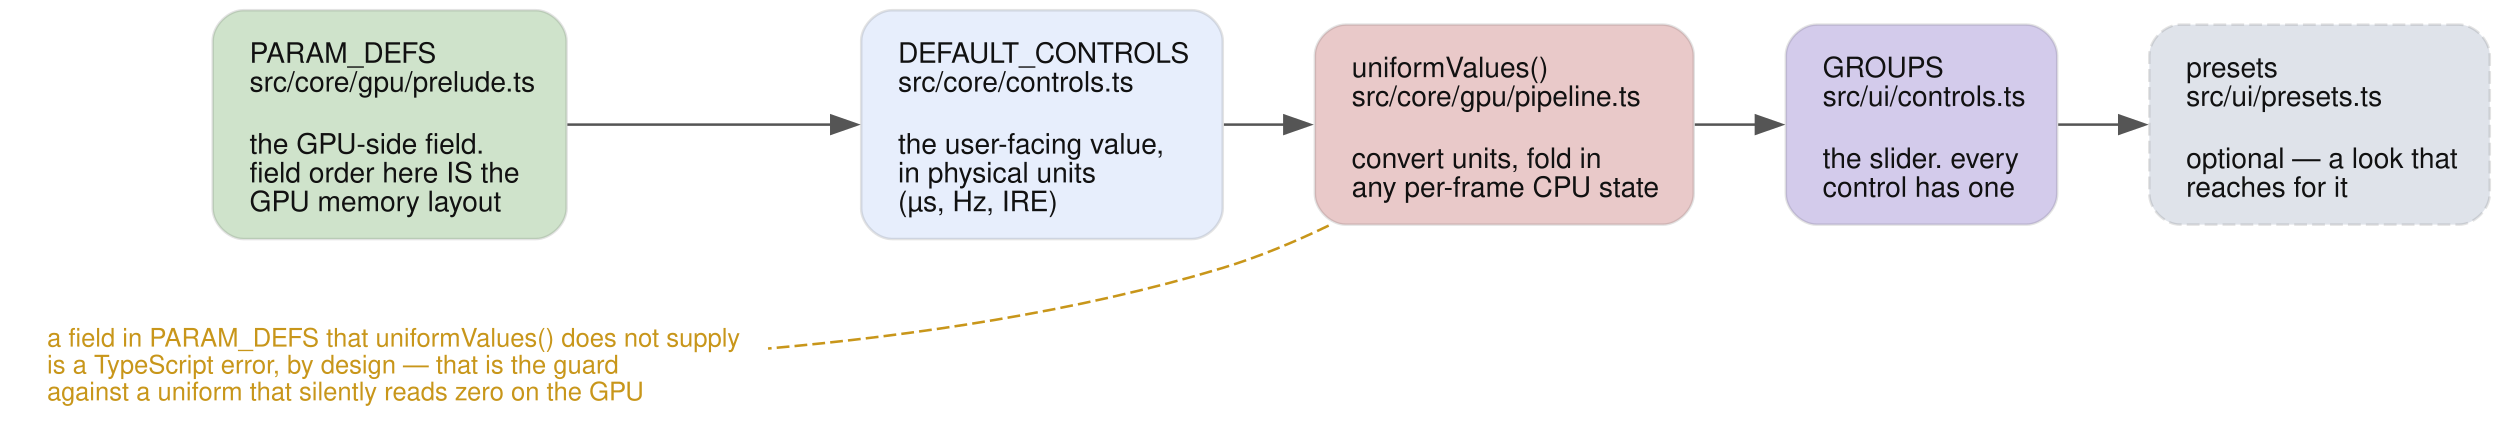
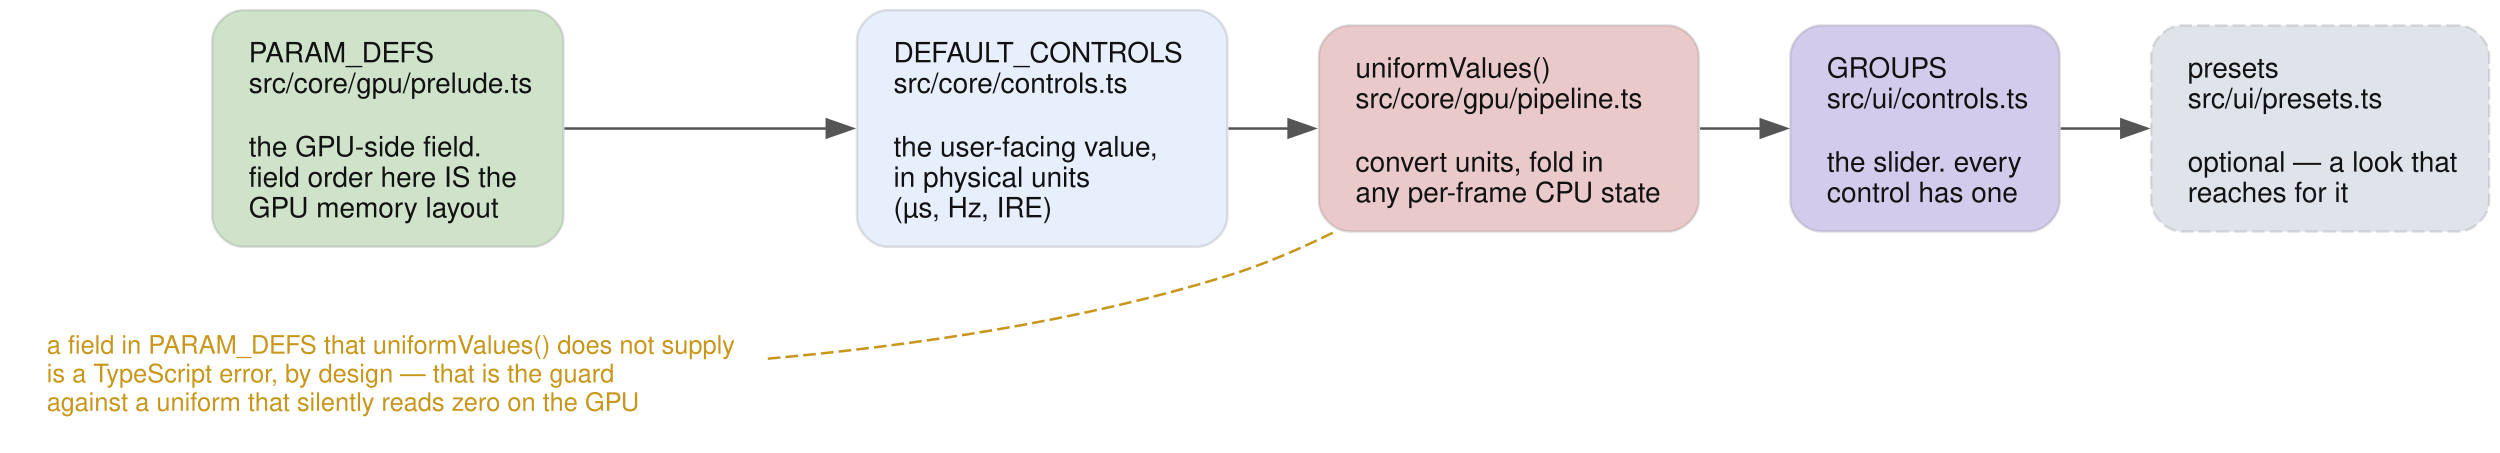
- <svg xmlns="http://www.w3.org/2000/svg" width="977pt" height="172pt" viewBox="0.00 0.00 977.00 172.00">
-   <g id="graph0" class="graph" transform="scale(1 1) rotate(0) translate(4 167.53)">
+ <svg xmlns="http://www.w3.org/2000/svg" width="984pt" height="178pt" viewBox="0.00 0.00 984.00 178.00">
+   <g id="graph0" class="graph" transform="scale(1 1) rotate(0) translate(4 173.53)">
    <g id="node1" class="node">
-       <path fill="#cfe3cb" stroke="#333333" stroke-opacity="0.133" d="M205.42,-163.53C205.42,-163.53 91.12,-163.53 91.12,-163.53 85.12,-163.53 79.12,-157.53 79.12,-151.53 79.12,-151.53 79.12,-86.12 79.12,-86.12 79.12,-80.12 85.12,-74.12 91.12,-74.12 91.12,-74.12 205.42,-74.12 205.42,-74.12 211.42,-74.12 217.42,-80.12 217.42,-86.12 217.42,-86.12 217.42,-151.53 217.42,-151.53 217.42,-157.53 211.42,-163.53 205.42,-163.53" />
-       <text xml:space="preserve" text-anchor="start" x="93.52" y="-143" font-family="Helvetica,Arial,sans-serif" font-size="11.00" fill="#111111">PARAM_DEFS</text>
-       <text xml:space="preserve" text-anchor="start" x="93.52" y="-131.75" font-family="Helvetica,Arial,sans-serif" font-size="11.00" fill="#111111">src/core/gpu/prelude.ts</text>
-       <text xml:space="preserve" text-anchor="start" x="93.52" y="-107.5" font-family="Helvetica,Arial,sans-serif" font-size="11.00" fill="#111111">the GPU-side field.</text>
-       <text xml:space="preserve" text-anchor="start" x="93.52" y="-96.25" font-family="Helvetica,Arial,sans-serif" font-size="11.00" fill="#111111">field order here IS the</text>
-       <text xml:space="preserve" text-anchor="start" x="93.52" y="-85" font-family="Helvetica,Arial,sans-serif" font-size="11.00" fill="#111111">GPU memory layout</text>
+       <path fill="#cfe3cb" stroke="#333333" stroke-opacity="0.133" d="M205.8,-169.53C205.8,-169.53 91.5,-169.53 91.5,-169.53 85.5,-169.53 79.5,-163.53 79.5,-157.53 79.5,-157.53 79.5,-88.38 79.5,-88.38 79.5,-82.38 85.5,-76.38 91.5,-76.38 91.5,-76.38 205.8,-76.38 205.8,-76.38 211.8,-76.38 217.8,-82.38 217.8,-88.38 217.8,-88.38 217.8,-157.53 217.8,-157.53 217.8,-163.53 211.8,-169.53 205.8,-169.53" />
+       <text xml:space="preserve" text-anchor="start" x="93.9" y="-149" font-family="Helvetica,Arial,sans-serif" font-size="11.00" fill="#111111">PARAM_DEFS</text>
+       <text xml:space="preserve" text-anchor="start" x="93.9" y="-137" font-family="Helvetica,Arial,sans-serif" font-size="11.00" fill="#111111">src/core/gpu/prelude.ts</text>
+       <text xml:space="preserve" text-anchor="start" x="93.9" y="-112" font-family="Helvetica,Arial,sans-serif" font-size="11.00" fill="#111111">the GPU-side field.</text>
+       <text xml:space="preserve" text-anchor="start" x="93.9" y="-100" font-family="Helvetica,Arial,sans-serif" font-size="11.00" fill="#111111">field order here IS the</text>
+       <text xml:space="preserve" text-anchor="start" x="93.9" y="-88" font-family="Helvetica,Arial,sans-serif" font-size="11.00" fill="#111111">GPU memory layout</text>
    </g>
    <g id="node2" class="node">
-       <path fill="#e7eefc" stroke="#333333" stroke-opacity="0.133" d="M461.85,-163.53C461.85,-163.53 344.55,-163.53 344.55,-163.53 338.55,-163.53 332.55,-157.53 332.55,-151.53 332.55,-151.53 332.55,-86.12 332.55,-86.12 332.55,-80.12 338.55,-74.12 344.55,-74.12 344.55,-74.12 461.85,-74.12 461.85,-74.12 467.85,-74.12 473.85,-80.12 473.85,-86.12 473.85,-86.12 473.85,-151.53 473.85,-151.53 473.85,-157.53 467.85,-163.53 461.85,-163.53" />
-       <text xml:space="preserve" text-anchor="start" x="346.95" y="-143" font-family="Helvetica,Arial,sans-serif" font-size="11.00" fill="#111111">DEFAULT_CONTROLS</text>
-       <text xml:space="preserve" text-anchor="start" x="346.95" y="-131.75" font-family="Helvetica,Arial,sans-serif" font-size="11.00" fill="#111111">src/core/controls.ts</text>
-       <text xml:space="preserve" text-anchor="start" x="346.95" y="-107.5" font-family="Helvetica,Arial,sans-serif" font-size="11.00" fill="#111111">the user-facing value,</text>
-       <text xml:space="preserve" text-anchor="start" x="346.95" y="-96.25" font-family="Helvetica,Arial,sans-serif" font-size="11.00" fill="#111111">in physical units</text>
-       <text xml:space="preserve" text-anchor="start" x="346.95" y="-85" font-family="Helvetica,Arial,sans-serif" font-size="11.00" fill="#111111">(µs, Hz, IRE)</text>
+       <path fill="#e7eefc" stroke="#333333" stroke-opacity="0.133" d="M467.1,-169.53C467.1,-169.53 345.3,-169.53 345.3,-169.53 339.3,-169.53 333.3,-163.53 333.3,-157.53 333.3,-157.53 333.3,-88.38 333.3,-88.38 333.3,-82.38 339.3,-76.38 345.3,-76.38 345.3,-76.38 467.1,-76.38 467.1,-76.38 473.1,-76.38 479.1,-82.38 479.1,-88.38 479.1,-88.38 479.1,-157.53 479.1,-157.53 479.1,-163.53 473.1,-169.53 467.1,-169.53" />
+       <text xml:space="preserve" text-anchor="start" x="347.7" y="-149" font-family="Helvetica,Arial,sans-serif" font-size="11.00" fill="#111111">DEFAULT_CONTROLS</text>
+       <text xml:space="preserve" text-anchor="start" x="347.7" y="-137" font-family="Helvetica,Arial,sans-serif" font-size="11.00" fill="#111111">src/core/controls.ts</text>
+       <text xml:space="preserve" text-anchor="start" x="347.7" y="-112" font-family="Helvetica,Arial,sans-serif" font-size="11.00" fill="#111111">the user-facing value,</text>
+       <text xml:space="preserve" text-anchor="start" x="347.7" y="-100" font-family="Helvetica,Arial,sans-serif" font-size="11.00" fill="#111111">in physical units</text>
+       <text xml:space="preserve" text-anchor="start" x="347.7" y="-88" font-family="Helvetica,Arial,sans-serif" font-size="11.00" fill="#111111">(µs, Hz, IRE)</text>
    </g>
    <g id="edge1" class="edge">
-       <path fill="none" stroke="#555555" d="M217.72,-118.83C249.66,-118.83 287.9,-118.83 321.27,-118.83" />
-       <polygon fill="#555555" stroke="#555555" points="320.87,-122.33 330.87,-118.83 320.87,-115.33 320.87,-122.33" />
+       <path fill="none" stroke="#555555" d="M218.13,-122.95C250.01,-122.95 288.22,-122.95 321.77,-122.95" />
+       <polygon fill="#555555" stroke="#555555" points="321.44,-126.46 331.44,-122.96 321.44,-119.46 321.44,-126.46" />
    </g>
    <g id="node3" class="node">
-       <path fill="#e9c9c9" stroke="#333333" stroke-opacity="0.133" d="M645.9,-157.91C645.9,-157.91 521.85,-157.91 521.85,-157.91 515.85,-157.91 509.85,-151.91 509.85,-145.91 509.85,-145.91 509.85,-91.75 509.85,-91.75 509.85,-85.75 515.85,-79.75 521.85,-79.75 521.85,-79.75 645.9,-79.75 645.9,-79.75 651.9,-79.75 657.9,-85.75 657.9,-91.75 657.9,-91.75 657.9,-145.91 657.9,-145.91 657.9,-151.91 651.9,-157.91 645.9,-157.91" />
-       <text xml:space="preserve" text-anchor="start" x="524.25" y="-137.38" font-family="Helvetica,Arial,sans-serif" font-size="11.00" fill="#111111">uniformValues()</text>
-       <text xml:space="preserve" text-anchor="start" x="524.25" y="-126.13" font-family="Helvetica,Arial,sans-serif" font-size="11.00" fill="#111111">src/core/gpu/pipeline.ts</text>
-       <text xml:space="preserve" text-anchor="start" x="524.25" y="-101.88" font-family="Helvetica,Arial,sans-serif" font-size="11.00" fill="#111111">convert units, fold in</text>
-       <text xml:space="preserve" text-anchor="start" x="524.25" y="-90.63" font-family="Helvetica,Arial,sans-serif" font-size="11.00" fill="#111111">any per-frame CPU state</text>
+       <path fill="#e9c9c9" stroke="#333333" stroke-opacity="0.133" d="M652.65,-163.53C652.65,-163.53 527.1,-163.53 527.1,-163.53 521.1,-163.53 515.1,-157.53 515.1,-151.53 515.1,-151.53 515.1,-94.38 515.1,-94.38 515.1,-88.38 521.1,-82.38 527.1,-82.38 527.1,-82.38 652.65,-82.38 652.65,-82.38 658.65,-82.38 664.65,-88.38 664.65,-94.38 664.65,-94.38 664.65,-151.53 664.65,-151.53 664.65,-157.53 658.65,-163.53 652.65,-163.53" />
+       <text xml:space="preserve" text-anchor="start" x="529.5" y="-143" font-family="Helvetica,Arial,sans-serif" font-size="11.00" fill="#111111">uniformValues()</text>
+       <text xml:space="preserve" text-anchor="start" x="529.5" y="-131" font-family="Helvetica,Arial,sans-serif" font-size="11.00" fill="#111111">src/core/gpu/pipeline.ts</text>
+       <text xml:space="preserve" text-anchor="start" x="529.5" y="-106" font-family="Helvetica,Arial,sans-serif" font-size="11.00" fill="#111111">convert units, fold in</text>
+       <text xml:space="preserve" text-anchor="start" x="529.5" y="-94" font-family="Helvetica,Arial,sans-serif" font-size="11.00" fill="#111111">any per-frame CPU state</text>
    </g>
    <g id="edge2" class="edge">
-       <path fill="none" stroke="#555555" d="M474.3,-118.83C482.15,-118.83 490.19,-118.83 498.19,-118.83" />
-       <polygon fill="#555555" stroke="#555555" points="497.93,-122.33 507.93,-118.83 497.93,-115.33 497.93,-122.33" />
+       <path fill="none" stroke="#555555" d="M479.52,-122.95C487.39,-122.95 495.46,-122.95 503.46,-122.95" />
+       <polygon fill="#555555" stroke="#555555" points="503.2,-126.46 513.2,-122.96 503.2,-119.46 503.2,-126.46" />
    </g>
    <g id="node4" class="node">
-       <path fill="#d3cbeb" stroke="#333333" stroke-opacity="0.133" d="M787.95,-157.91C787.95,-157.91 705.9,-157.91 705.9,-157.91 699.9,-157.91 693.9,-151.91 693.9,-145.91 693.9,-145.91 693.9,-91.75 693.9,-91.75 693.9,-85.75 699.9,-79.75 705.9,-79.75 705.9,-79.75 787.95,-79.75 787.95,-79.75 793.95,-79.75 799.95,-85.75 799.95,-91.75 799.95,-91.75 799.95,-145.91 799.95,-145.91 799.95,-151.91 793.95,-157.91 787.95,-157.91" />
-       <text xml:space="preserve" text-anchor="start" x="708.3" y="-137.38" font-family="Helvetica,Arial,sans-serif" font-size="11.00" fill="#111111">GROUPS</text>
-       <text xml:space="preserve" text-anchor="start" x="708.3" y="-126.13" font-family="Helvetica,Arial,sans-serif" font-size="11.00" fill="#111111">src/ui/controls.ts</text>
-       <text xml:space="preserve" text-anchor="start" x="708.3" y="-101.88" font-family="Helvetica,Arial,sans-serif" font-size="11.00" fill="#111111">the slider. every</text>
-       <text xml:space="preserve" text-anchor="start" x="708.3" y="-90.63" font-family="Helvetica,Arial,sans-serif" font-size="11.00" fill="#111111">control has one</text>
+       <path fill="#d3cbeb" stroke="#333333" stroke-opacity="0.133" d="M794.7,-163.53C794.7,-163.53 712.65,-163.53 712.65,-163.53 706.65,-163.53 700.65,-157.53 700.65,-151.53 700.65,-151.53 700.65,-94.38 700.65,-94.38 700.65,-88.38 706.65,-82.38 712.65,-82.38 712.65,-82.38 794.7,-82.38 794.7,-82.38 800.7,-82.38 806.7,-88.38 806.7,-94.38 806.7,-94.38 806.7,-151.53 806.7,-151.53 806.7,-157.53 800.7,-163.53 794.7,-163.53" />
+       <text xml:space="preserve" text-anchor="start" x="715.05" y="-143" font-family="Helvetica,Arial,sans-serif" font-size="11.00" fill="#111111">GROUPS</text>
+       <text xml:space="preserve" text-anchor="start" x="715.05" y="-131" font-family="Helvetica,Arial,sans-serif" font-size="11.00" fill="#111111">src/ui/controls.ts</text>
+       <text xml:space="preserve" text-anchor="start" x="715.05" y="-106" font-family="Helvetica,Arial,sans-serif" font-size="11.00" fill="#111111">the slider. every</text>
+       <text xml:space="preserve" text-anchor="start" x="715.05" y="-94" font-family="Helvetica,Arial,sans-serif" font-size="11.00" fill="#111111">control has one</text>
    </g>
    <g id="edge3" class="edge">
-       <path fill="none" stroke="#555555" d="M658.33,-118.83C666.36,-118.83 674.48,-118.83 682.37,-118.83" />
-       <polygon fill="#555555" stroke="#555555" points="682.22,-122.33 692.22,-118.83 682.22,-115.33 682.22,-122.33" />
+       <path fill="none" stroke="#555555" d="M665.15,-122.95C673.18,-122.95 681.31,-122.95 689.2,-122.95" />
+       <polygon fill="#555555" stroke="#555555" points="689.05,-126.46 699.05,-122.96 689.05,-119.46 689.05,-126.46" />
    </g>
    <g id="node6" class="node">
-       <path fill="none" stroke="none" d="M284.55,-51.66C284.55,-51.66 12,-51.66 12,-51.66 6,-51.66 0,-45.66 0,-39.66 0,-39.66 0,-12 0,-12 0,-6 6,0 12,0 12,0 284.55,0 284.55,0 290.55,0 296.55,-6 296.55,-12 296.55,-12 296.55,-39.66 296.55,-39.66 296.55,-45.66 290.55,-51.66 284.55,-51.66" />
-       <text xml:space="preserve" text-anchor="start" x="14.4" y="-32.08" font-family="Helvetica,Arial,sans-serif" font-size="10.00" fill="#c8961a">a field in PARAM_DEFS that uniformValues() does not supply</text>
-       <text xml:space="preserve" text-anchor="start" x="14.4" y="-21.58" font-family="Helvetica,Arial,sans-serif" font-size="10.00" fill="#c8961a">is a TypeScript error, by design — that is the guard</text>
-       <text xml:space="preserve" text-anchor="start" x="14.4" y="-11.08" font-family="Helvetica,Arial,sans-serif" font-size="10.00" fill="#c8961a">against a uniform that silently reads zero on the GPU</text>
+       <path fill="none" stroke="none" d="M285.3,-53.91C285.3,-53.91 12,-53.91 12,-53.91 6,-53.91 0,-47.91 0,-41.91 0,-41.91 0,-12 0,-12 0,-6 6,0 12,0 12,0 285.3,0 285.3,0 291.3,0 297.3,-6 297.3,-12 297.3,-12 297.3,-41.91 297.3,-41.91 297.3,-47.91 291.3,-53.91 285.3,-53.91" />
+       <text xml:space="preserve" text-anchor="start" x="14.4" y="-34.33" font-family="Helvetica,Arial,sans-serif" font-size="10.00" fill="#c8961a">a field in PARAM_DEFS that uniformValues() does not supply</text>
+       <text xml:space="preserve" text-anchor="start" x="14.4" y="-23.08" font-family="Helvetica,Arial,sans-serif" font-size="10.00" fill="#c8961a">is a TypeScript error, by design — that is the guard</text>
+       <text xml:space="preserve" text-anchor="start" x="14.4" y="-11.83" font-family="Helvetica,Arial,sans-serif" font-size="10.00" fill="#c8961a">against a uniform that silently reads zero on the GPU</text>
    </g>
    <g id="edge5" class="edge">
-       <path fill="none" stroke="#c8961a" stroke-dasharray="5,2" d="M515.25,-79.37C501.88,-72.94 487.7,-67.02 473.85,-62.83 417.13,-45.66 352.63,-36.34 296.15,-31.32" />
+       <path fill="none" stroke="#c8961a" stroke-dasharray="5,2" d="M520.58,-81.93C507.2,-75.33 493,-69.26 479.1,-64.95 421.08,-46.98 354.93,-37.36 297.2,-32.27" />
    </g>
    <g id="node5" class="node">
-       <path fill="#dfe3ea" stroke="#333333" stroke-dasharray="5,2" stroke-opacity="0.133" d="M957,-157.91C957,-157.91 847.95,-157.91 847.95,-157.91 841.95,-157.91 835.95,-151.91 835.95,-145.91 835.95,-145.91 835.95,-91.75 835.95,-91.75 835.95,-85.75 841.95,-79.75 847.95,-79.75 847.95,-79.75 957,-79.75 957,-79.75 963,-79.75 969,-85.75 969,-91.75 969,-91.75 969,-145.91 969,-145.91 969,-151.91 963,-157.91 957,-157.91" />
-       <text xml:space="preserve" text-anchor="start" x="850.35" y="-137.38" font-family="Helvetica,Arial,sans-serif" font-size="11.00" fill="#111111">presets</text>
-       <text xml:space="preserve" text-anchor="start" x="850.35" y="-126.13" font-family="Helvetica,Arial,sans-serif" font-size="11.00" fill="#111111">src/ui/presets.ts</text>
-       <text xml:space="preserve" text-anchor="start" x="850.35" y="-101.88" font-family="Helvetica,Arial,sans-serif" font-size="11.00" fill="#111111">optional — a look that</text>
-       <text xml:space="preserve" text-anchor="start" x="850.35" y="-90.63" font-family="Helvetica,Arial,sans-serif" font-size="11.00" fill="#111111">reaches for it</text>
+       <path fill="#dfe3ea" stroke="#333333" stroke-dasharray="5,2" stroke-opacity="0.133" d="M963.75,-163.53C963.75,-163.53 854.7,-163.53 854.7,-163.53 848.7,-163.53 842.7,-157.53 842.7,-151.53 842.7,-151.53 842.7,-94.38 842.7,-94.38 842.7,-88.38 848.7,-82.38 854.7,-82.38 854.7,-82.38 963.75,-82.38 963.75,-82.38 969.75,-82.38 975.75,-88.38 975.75,-94.38 975.75,-94.38 975.75,-151.53 975.75,-151.53 975.75,-157.53 969.75,-163.53 963.75,-163.53" />
+       <text xml:space="preserve" text-anchor="start" x="857.1" y="-143" font-family="Helvetica,Arial,sans-serif" font-size="11.00" fill="#111111">presets</text>
+       <text xml:space="preserve" text-anchor="start" x="857.1" y="-131" font-family="Helvetica,Arial,sans-serif" font-size="11.00" fill="#111111">src/ui/presets.ts</text>
+       <text xml:space="preserve" text-anchor="start" x="857.1" y="-106" font-family="Helvetica,Arial,sans-serif" font-size="11.00" fill="#111111">optional — a look that</text>
+       <text xml:space="preserve" text-anchor="start" x="857.1" y="-94" font-family="Helvetica,Arial,sans-serif" font-size="11.00" fill="#111111">reaches for it</text>
    </g>
    <g id="edge4" class="edge">
-       <path fill="none" stroke="#555555" d="M800.34,-118.83C808.07,-118.83 816.18,-118.83 824.29,-118.83" />
-       <polygon fill="#555555" stroke="#555555" points="824.21,-122.33 834.21,-118.83 824.21,-115.33 824.21,-122.33" />
+       <path fill="none" stroke="#555555" d="M807.09,-122.95C814.82,-122.95 822.93,-122.95 831.04,-122.95" />
+       <polygon fill="#555555" stroke="#555555" points="830.96,-126.46 840.96,-122.96 830.96,-119.46 830.96,-126.46" />
    </g>
  </g>
</svg>
